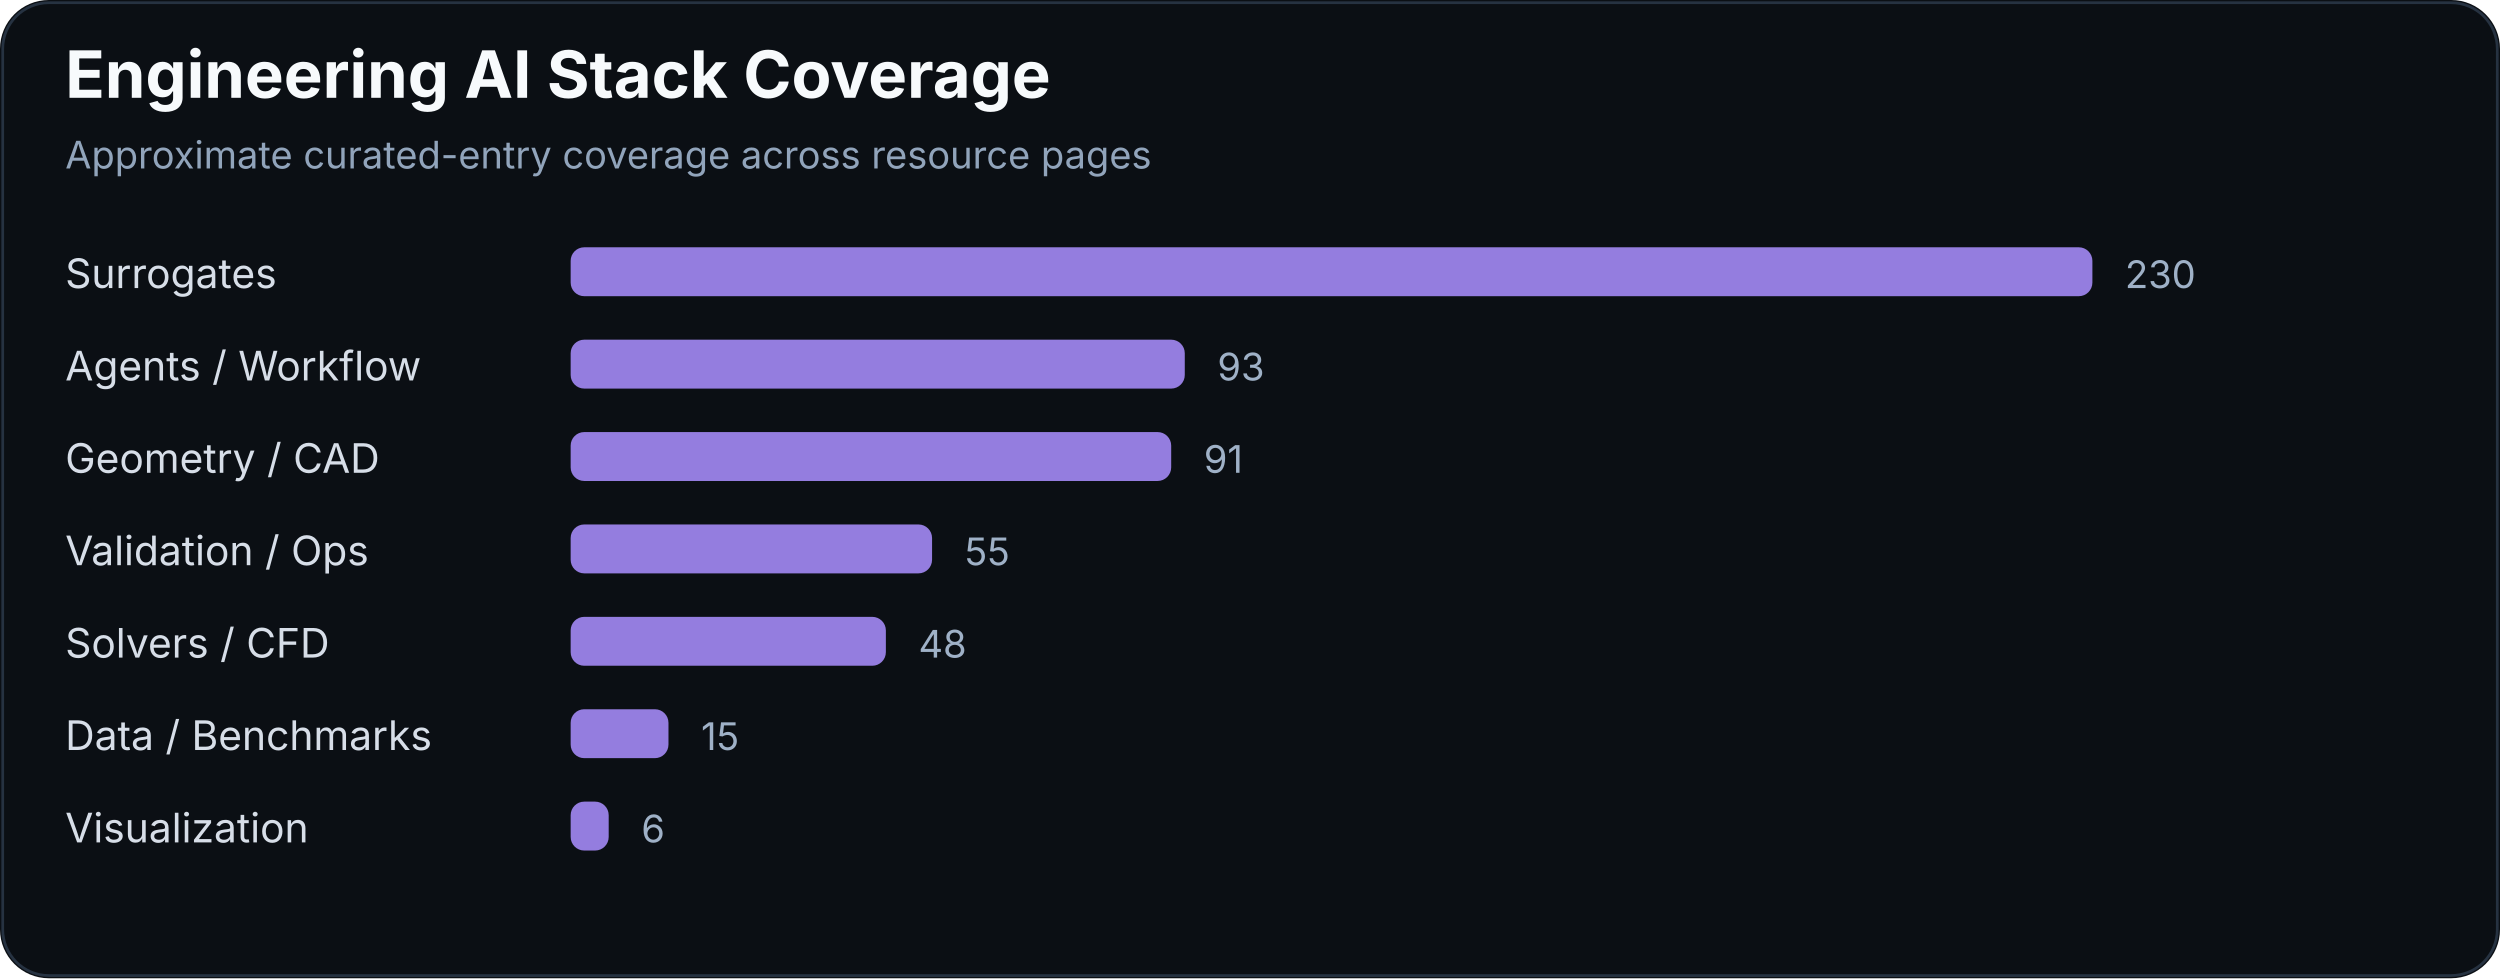
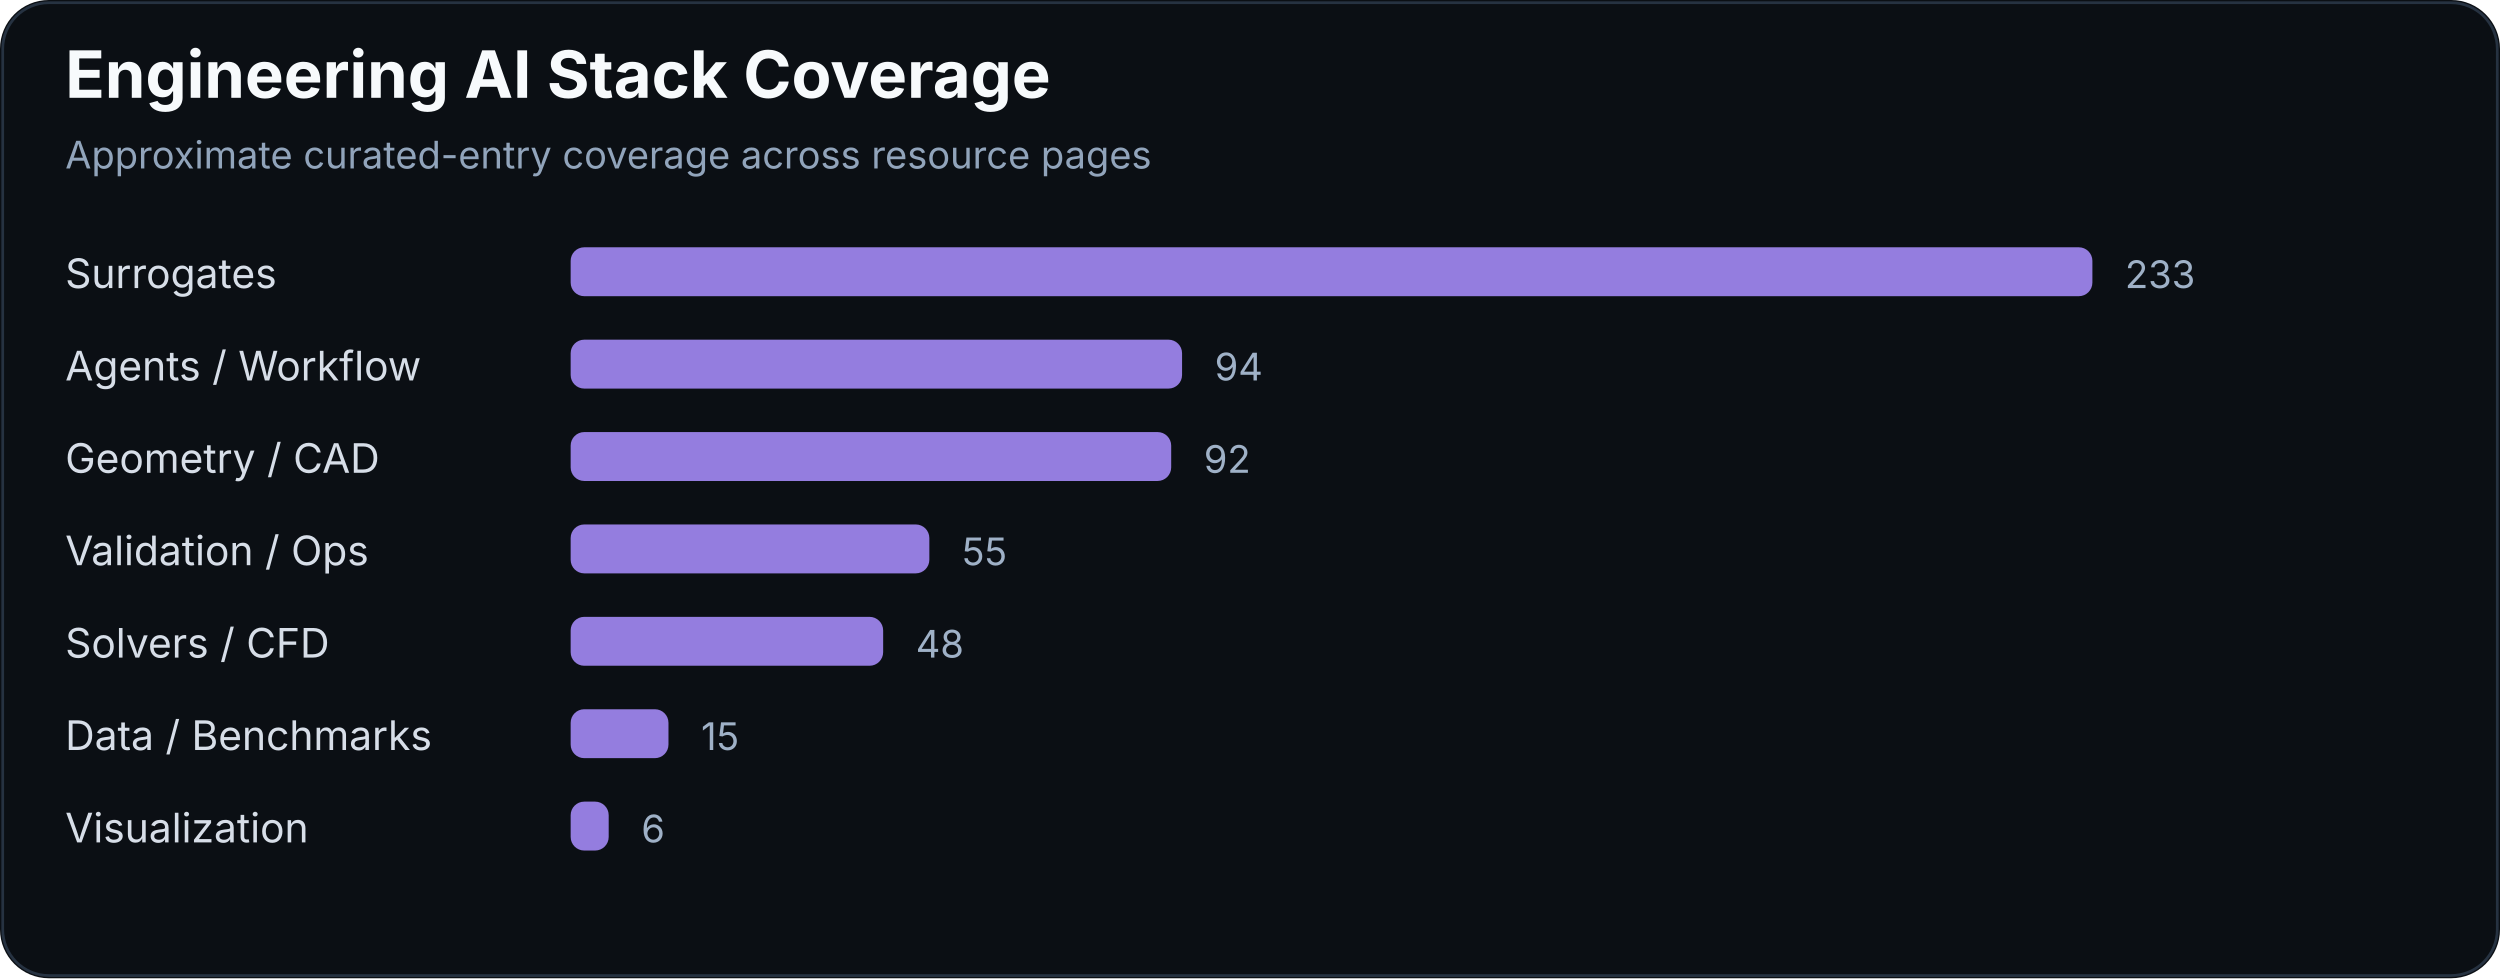
<svg xmlns="http://www.w3.org/2000/svg" width="920" height="360" viewBox="0 0 920 360">
  <rect width="100%" height="100%" rx="18" fill="#0b0f14" />
  <rect x="1" y="1" width="918" height="358" rx="17" fill="none" stroke="#263241" />
  <text x="24" y="36" font-size="24" font-family="Inter, ui-sans-serif, system-ui, -apple-system, Segoe UI, sans-serif" font-weight="700" fill="#f7fafc">Engineering AI Stack Coverage</text>
  <text x="24" y="62" font-size="14" font-family="Inter, ui-sans-serif, system-ui, -apple-system, Segoe UI, sans-serif" fill="#91a4bb">Approximate curated-entry coverage across resource pages</text>
  <g font-family="Inter, ui-sans-serif, system-ui, -apple-system, Segoe UI, sans-serif">
    <text x="24" y="106" font-size="15" fill="#d7dee8">Surrogates</text>
    <rect x="210" y="91" width="560" height="18" rx="5" fill="#a78bfa" opacity="0.88" />
-     <text x="782" y="106" font-size="14" fill="#9fb1c7">230</text>
+     <text x="782" y="106" font-size="14" fill="#9fb1c7">233</text>
    <text x="24" y="140" font-size="15" fill="#d7dee8">Agents / Workflow</text>
-     <rect x="210" y="125" width="226" height="18" rx="5" fill="#a78bfa" opacity="0.88" />
-     <text x="448" y="140" font-size="14" fill="#9fb1c7">93</text>
+     <rect x="210" y="125" width="225" height="18" rx="5" fill="#a78bfa" opacity="0.88" />
+     <text x="447" y="140" font-size="14" fill="#9fb1c7">94</text>
    <text x="24" y="174" font-size="15" fill="#d7dee8">Geometry / CAD</text>
    <rect x="210" y="159" width="221" height="18" rx="5" fill="#a78bfa" opacity="0.88" />
-     <text x="443" y="174" font-size="14" fill="#9fb1c7">91</text>
+     <text x="443" y="174" font-size="14" fill="#9fb1c7">92</text>
    <text x="24" y="208" font-size="15" fill="#d7dee8">Validation / Ops</text>
-     <rect x="210" y="193" width="133" height="18" rx="5" fill="#a78bfa" opacity="0.88" />
-     <text x="355" y="208" font-size="14" fill="#9fb1c7">55</text>
+     <rect x="210" y="193" width="132" height="18" rx="5" fill="#a78bfa" opacity="0.88" />
+     <text x="354" y="208" font-size="14" fill="#9fb1c7">55</text>
    <text x="24" y="242" font-size="15" fill="#d7dee8">Solvers / CFD</text>
-     <rect x="210" y="227" width="116" height="18" rx="5" fill="#a78bfa" opacity="0.88" />
-     <text x="338" y="242" font-size="14" fill="#9fb1c7">48</text>
+     <rect x="210" y="227" width="115" height="18" rx="5" fill="#a78bfa" opacity="0.88" />
+     <text x="337" y="242" font-size="14" fill="#9fb1c7">48</text>
    <text x="24" y="276" font-size="15" fill="#d7dee8">Data / Benchmarks</text>
    <rect x="210" y="261" width="36" height="18" rx="5" fill="#a78bfa" opacity="0.88" />
    <text x="258" y="276" font-size="14" fill="#9fb1c7">15</text>
    <text x="24" y="310" font-size="15" fill="#d7dee8">Visualization</text>
    <rect x="210" y="295" width="14" height="18" rx="5" fill="#a78bfa" opacity="0.88" />
    <text x="236" y="310" font-size="14" fill="#9fb1c7">6</text>
  </g>
</svg>
